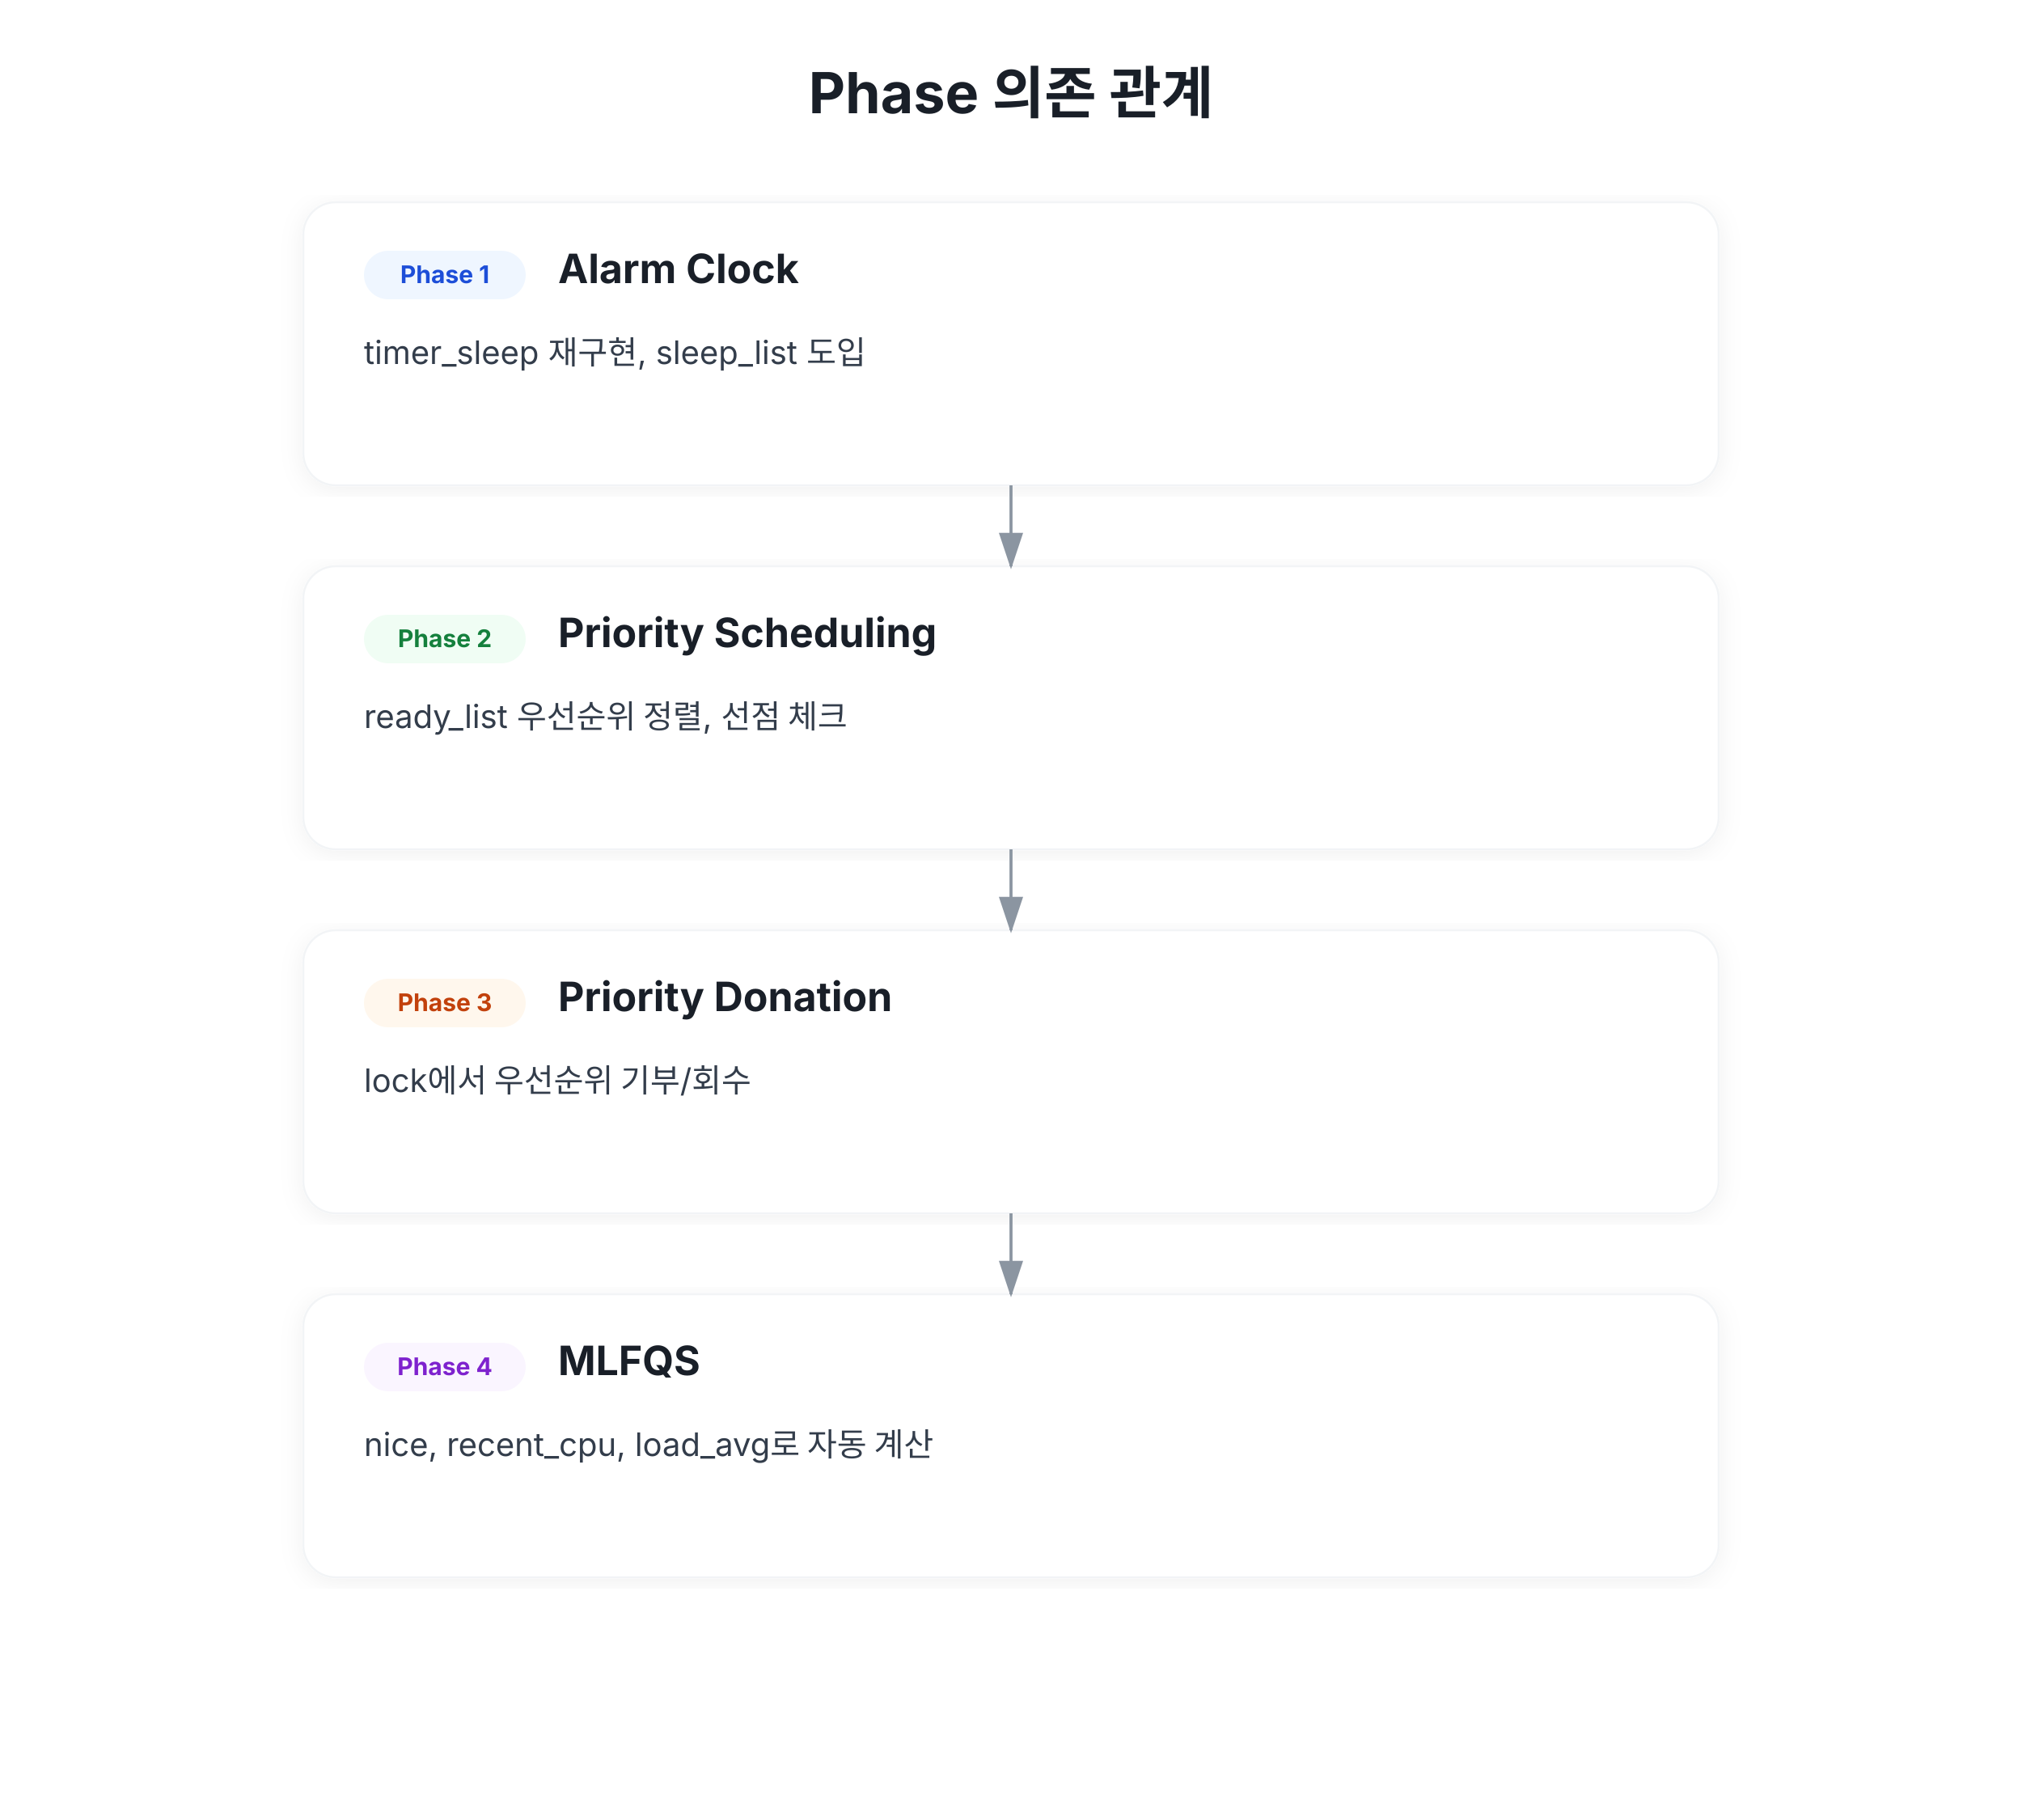
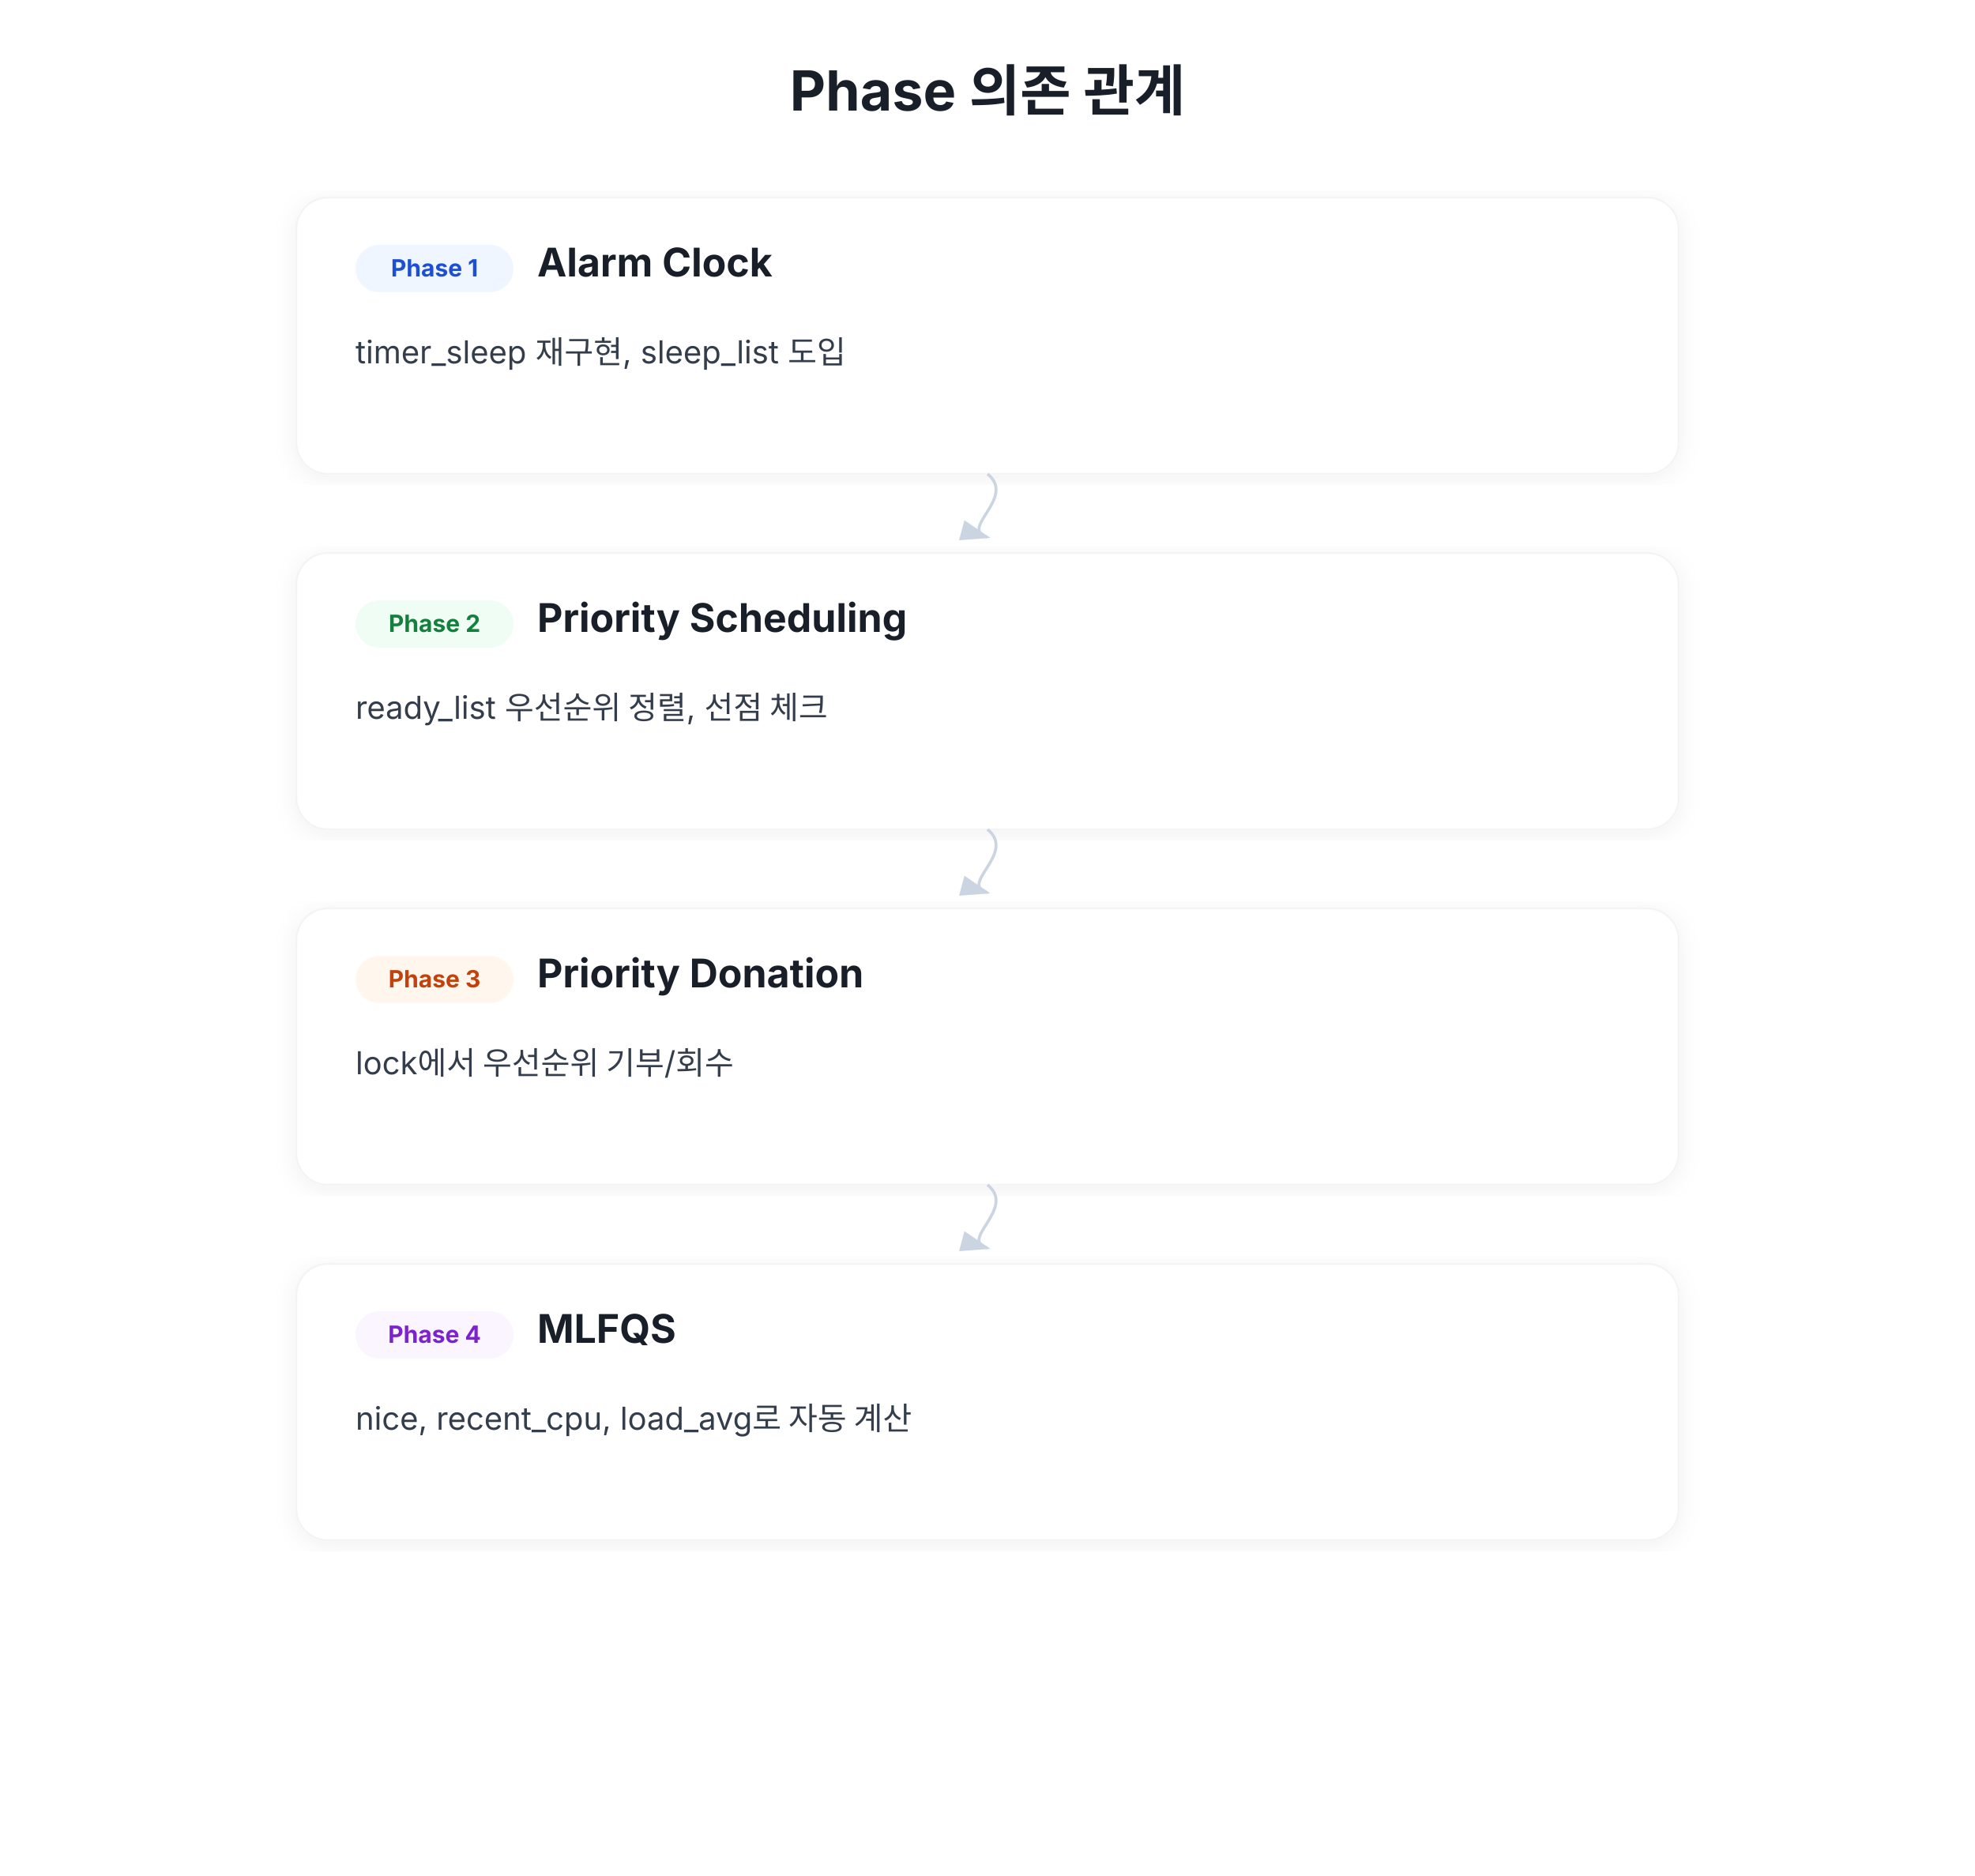
- <svg xmlns="http://www.w3.org/2000/svg" width="1000" height="900" viewBox="0 0 1000 900" font-family="-apple-system, BlinkMacSystemFont, 'Segoe UI', sans-serif">
-   <rect width="1000" height="900" fill="#FFFFFF" />
+ <svg xmlns="http://www.w3.org/2000/svg" width="1000" height="950" viewBox="0 0 1000 950" font-family="'Inter', 'JetBrains Sans', -apple-system, BlinkMacSystemFont, 'Segoe UI', sans-serif">
+   <style>
+     .mono { font-family: 'JetBrains Mono', 'SF Mono', 'Fira Code', 'Cascadia Code', monospace; }
+   </style>
+   <rect width="1000" height="950" fill="#FFFFFF" />
  <defs>
    <filter id="shadow" x="-4%" y="-4%" width="108%" height="108%">
      <feDropShadow dx="0" dy="2" stdDeviation="6" flood-color="#000" flood-opacity="0.06" />
    </filter>
-     <marker id="arrow" markerWidth="12" markerHeight="8" refX="11" refY="4" orient="auto">
-       <polygon points="0 0, 12 4, 0 8" fill="#8B95A1" />
+     <marker id="arrow" markerWidth="10" markerHeight="7" refX="9" refY="3.5" orient="auto">
+       <polygon points="0 0, 10 3.5, 0 7" fill="#CBD5E1" />
    </marker>
  </defs>
  <text x="500" y="56" text-anchor="middle" font-size="28" font-weight="bold" fill="#191F28">Phase 의존 관계</text>
  <rect x="150" y="100" width="700" height="140" rx="16" fill="#FFFFFF" stroke="#F2F4F6" stroke-width="1" filter="url(#shadow)" />
  <rect x="180" y="124" width="80" height="24" rx="12" fill="#EFF6FF" />
  <text x="220" y="140" font-size="12" fill="#1D4ED8" text-anchor="middle" font-weight="bold">Phase 1</text>
-   <text x="276" y="140" font-size="20" fill="#191F28" text-anchor="start" font-weight="bold">Alarm Clock</text>
-   <text x="180" y="180" font-size="16" fill="#333D4B" text-anchor="start" font-weight="normal">timer_sleep 재구현, sleep_list 도입</text>
+   <text x="272" y="140" font-size="20" fill="#191F28" text-anchor="start" font-weight="bold">Alarm Clock</text>
+   <text x="180" y="184" font-size="16" fill="#333D4B" text-anchor="start" font-weight="normal">timer_sleep 재구현, sleep_list 도입</text>
  <rect x="150" y="280" width="700" height="140" rx="16" fill="#FFFFFF" stroke="#F2F4F6" stroke-width="1" filter="url(#shadow)" />
  <rect x="180" y="304" width="80" height="24" rx="12" fill="#F0FDF4" />
  <text x="220" y="320" font-size="12" fill="#15803D" text-anchor="middle" font-weight="bold">Phase 2</text>
-   <text x="276" y="320" font-size="20" fill="#191F28" text-anchor="start" font-weight="bold">Priority Scheduling</text>
-   <text x="180" y="360" font-size="16" fill="#333D4B" text-anchor="start" font-weight="normal">ready_list 우선순위 정렬, 선점 체크</text>
+   <text x="272" y="320" font-size="20" fill="#191F28" text-anchor="start" font-weight="bold">Priority Scheduling</text>
+   <text x="180" y="364" font-size="16" fill="#333D4B" text-anchor="start" font-weight="normal">ready_list 우선순위 정렬, 선점 체크</text>
  <rect x="150" y="460" width="700" height="140" rx="16" fill="#FFFFFF" stroke="#F2F4F6" stroke-width="1" filter="url(#shadow)" />
  <rect x="180" y="484" width="80" height="24" rx="12" fill="#FFF7ED" />
  <text x="220" y="500" font-size="12" fill="#C2410C" text-anchor="middle" font-weight="bold">Phase 3</text>
-   <text x="276" y="500" font-size="20" fill="#191F28" text-anchor="start" font-weight="bold">Priority Donation</text>
-   <text x="180" y="540" font-size="16" fill="#333D4B" text-anchor="start" font-weight="normal">lock에서 우선순위 기부/회수</text>
+   <text x="272" y="500" font-size="20" fill="#191F28" text-anchor="start" font-weight="bold">Priority Donation</text>
+   <text x="180" y="544" font-size="16" fill="#333D4B" text-anchor="start" font-weight="normal">lock에서 우선순위 기부/회수</text>
  <rect x="150" y="640" width="700" height="140" rx="16" fill="#FFFFFF" stroke="#F2F4F6" stroke-width="1" filter="url(#shadow)" />
  <rect x="180" y="664" width="80" height="24" rx="12" fill="#FAF5FF" />
  <text x="220" y="680" font-size="12" fill="#7E22CE" text-anchor="middle" font-weight="bold">Phase 4</text>
-   <text x="276" y="680" font-size="20" fill="#191F28" text-anchor="start" font-weight="bold">MLFQS</text>
-   <text x="180" y="720" font-size="16" fill="#333D4B" text-anchor="start" font-weight="normal">nice, recent_cpu, load_avg로 자동 계산</text>
-   <line x1="500" y1="240" x2="500" y2="280" stroke="#8B95A1" stroke-width="1.5" marker-end="url(#arrow)" />
-   <line x1="500" y1="420" x2="500" y2="460" stroke="#8B95A1" stroke-width="1.5" marker-end="url(#arrow)" />
-   <line x1="500" y1="600" x2="500" y2="640" stroke="#8B95A1" stroke-width="1.5" marker-end="url(#arrow)" />
+   <text x="272" y="680" font-size="20" fill="#191F28" text-anchor="start" font-weight="bold">MLFQS</text>
+   <text x="180" y="724" font-size="16" fill="#333D4B" text-anchor="start" font-weight="normal">nice, recent_cpu, load_avg로 자동 계산</text>
+   <path d="M 500,240 C 515,252 485,268 500,272" fill="none" stroke="#CBD5E1" stroke-width="1.5" marker-end="url(#arrow)" />
+   <path d="M 500,420 C 515,432 485,448 500,452" fill="none" stroke="#CBD5E1" stroke-width="1.5" marker-end="url(#arrow)" />
+   <path d="M 500,600 C 515,612 485,628 500,632" fill="none" stroke="#CBD5E1" stroke-width="1.5" marker-end="url(#arrow)" />
</svg>
